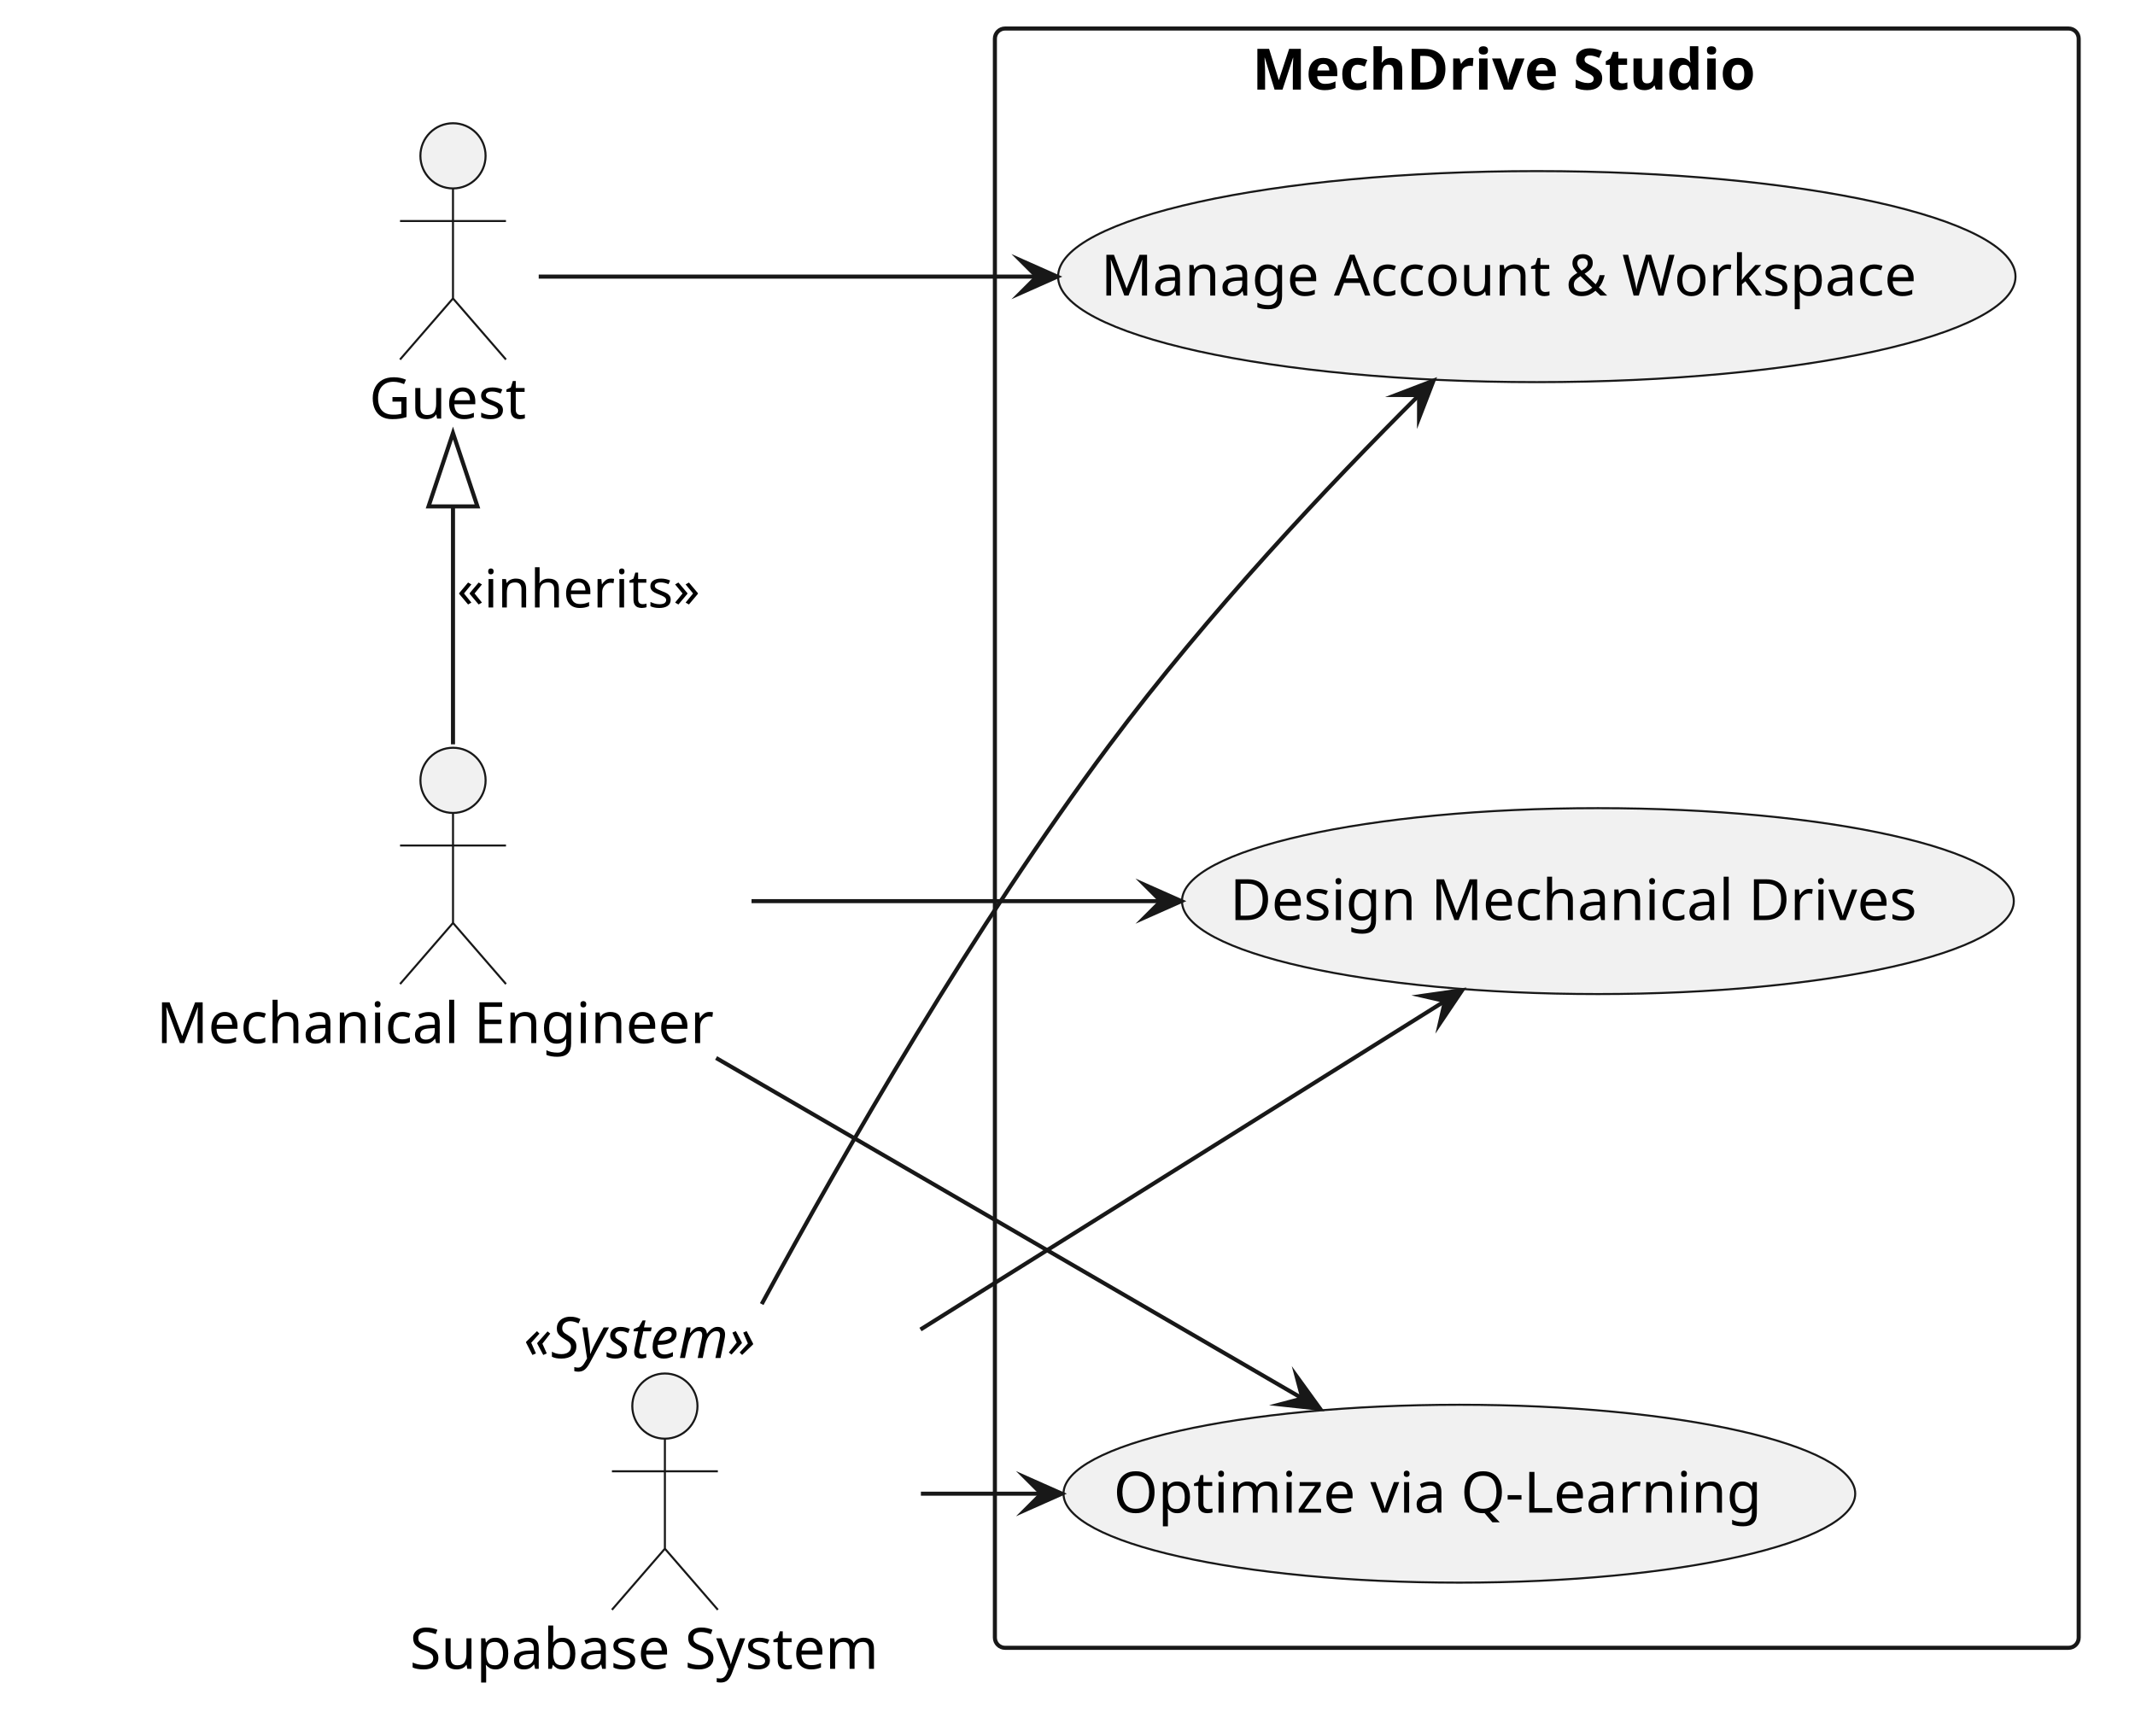
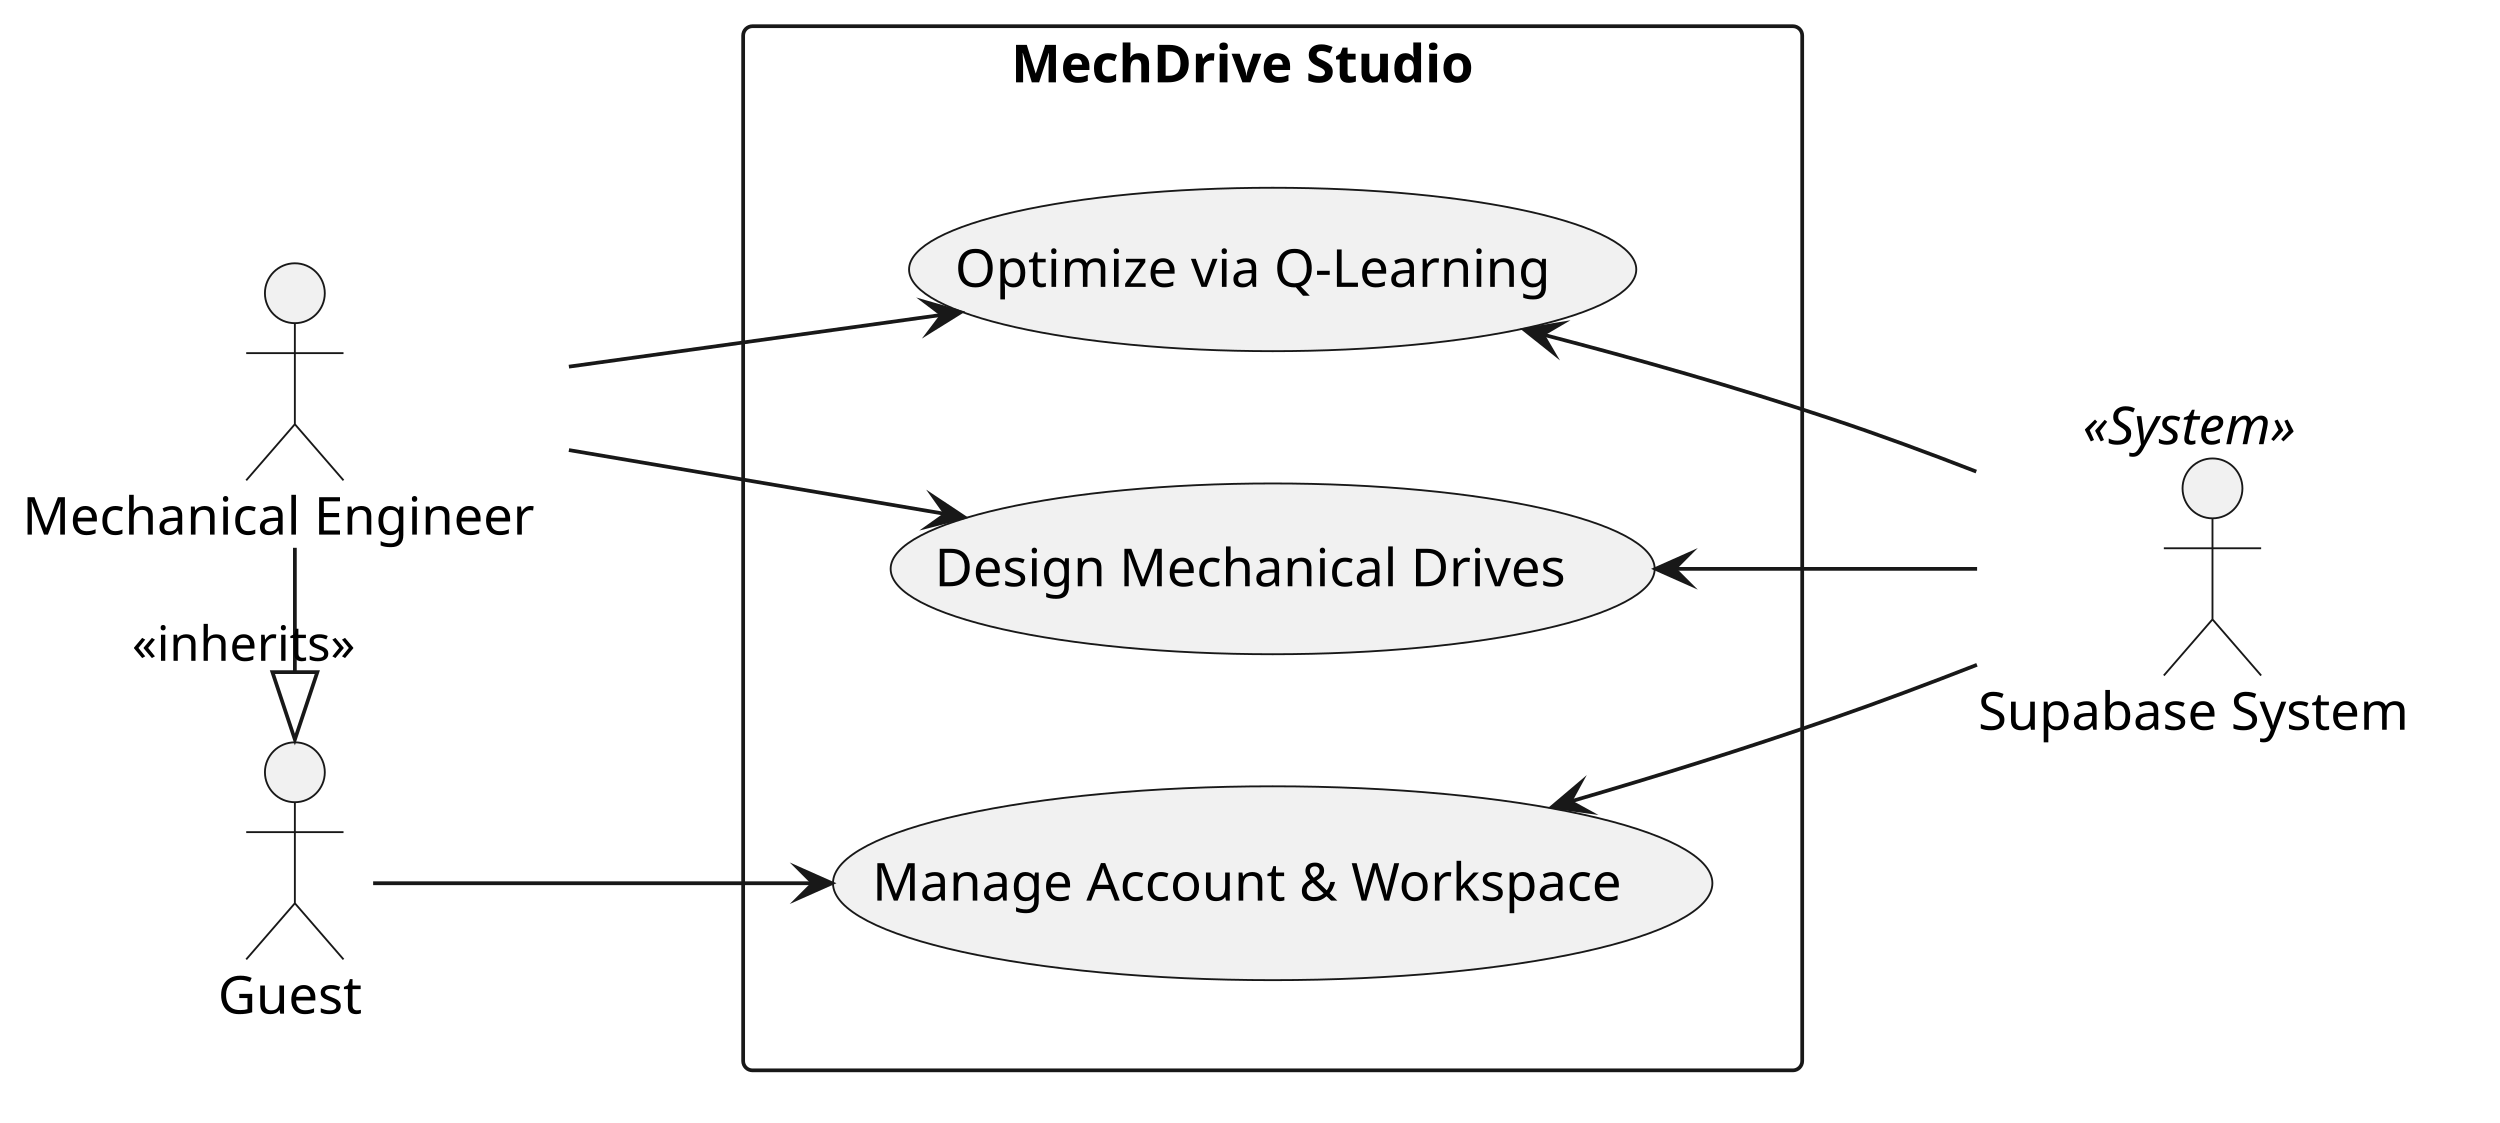
- <svg xmlns="http://www.w3.org/2000/svg" contentStyleType="text/css" data-diagram-type="DESCRIPTION" height="426px" preserveAspectRatio="none" style="width:524px;height:426px;background:#FFFFFF;" version="1.1" viewBox="0 0 524 426" width="524px" zoomAndPan="magnify">
+ <svg xmlns="http://www.w3.org/2000/svg" contentStyleType="text/css" data-diagram-type="DESCRIPTION" height="300px" preserveAspectRatio="none" style="width:668px;height:300px;background:#FFFFFF;" version="1.1" viewBox="0 0 668 300" width="668px" zoomAndPan="magnify">
  <defs />
  <g>
-     <g class="cluster" data-qualified-name="MechDrive Studio" data-source-line="10" id="ent0006">
-       <rect fill="none" height="397.47" rx="2.5" ry="2.5" style="stroke:#181818;stroke-width:1;" width="266" x="244.18" y="7" />
-       <text fill="#000000" font-family="sans-serif" font-size="14" font-weight="700" lengthAdjust="spacing" textLength="139.692" x="307.334" y="21.995">MechDrive Studio</text>
+     <g class="cluster" data-qualified-name="MechDrive Studio" data-source-line="11" id="ent0004">
+       <rect fill="none" height="279" rx="2.5" ry="2.5" style="stroke:#181818;stroke-width:1;" width="282.98" x="198.57" y="7" />
+       <text fill="#000000" font-family="sans-serif" font-size="14" font-weight="700" lengthAdjust="spacing" textLength="139.692" x="270.214" y="21.995">MechDrive Studio</text>
    </g>
-     <g class="entity" data-qualified-name="MechDrive Studio.UC1" data-source-line="11" id="ent0007">
-       <ellipse cx="377.181" cy="67.898" fill="#F1F1F1" rx="117.491" ry="25.898" style="stroke:#181818;stroke-width:0.5;" />
-       <text fill="#000000" font-family="sans-serif" font-size="14" lengthAdjust="spacing" textLength="213.992" x="270.185" y="72.547">Manage Account &amp; Workspace</text>
+     <g class="entity" data-qualified-name="MechDrive Studio.UC1" data-source-line="13" id="ent0005">
+       <ellipse cx="340.061" cy="235.998" fill="#F1F1F1" rx="117.491" ry="25.898" style="stroke:#181818;stroke-width:0.5;" />
+       <text fill="#000000" font-family="sans-serif" font-size="14" lengthAdjust="spacing" textLength="213.992" x="233.065" y="240.647">Manage Account &amp; Workspace</text>
    </g>
-     <g class="entity" data-qualified-name="MechDrive Studio.UC2" data-source-line="12" id="ent0008">
-       <ellipse cx="392.178" cy="221.185" fill="#F1F1F1" rx="102.078" ry="22.816" style="stroke:#181818;stroke-width:0.5;" />
-       <text fill="#000000" font-family="sans-serif" font-size="14" lengthAdjust="spacing" textLength="180.626" x="301.865" y="225.834">Design Mechanical Drives</text>
+     <g class="entity" data-qualified-name="MechDrive Studio.UC2" data-source-line="14" id="ent0006">
+       <ellipse cx="340.058" cy="151.995" fill="#F1F1F1" rx="102.078" ry="22.816" style="stroke:#181818;stroke-width:0.5;" />
+       <text fill="#000000" font-family="sans-serif" font-size="14" lengthAdjust="spacing" textLength="180.626" x="249.745" y="156.644">Design Mechanical Drives</text>
    </g>
-     <g class="entity" data-qualified-name="MechDrive Studio.UC3" data-source-line="13" id="ent0009">
-       <ellipse cx="358.176" cy="366.641" fill="#F1F1F1" rx="97.156" ry="21.831" style="stroke:#181818;stroke-width:0.5;" />
-       <text fill="#000000" font-family="sans-serif" font-size="14" lengthAdjust="spacing" textLength="169.77" x="273.291" y="371.29">Optimize via Q-Learning</text>
+     <g class="entity" data-qualified-name="MechDrive Studio.UC3" data-source-line="15" id="ent0007">
+       <ellipse cx="340.056" cy="72.001" fill="#F1F1F1" rx="97.156" ry="21.831" style="stroke:#181818;stroke-width:0.5;" />
+       <text fill="#000000" font-family="sans-serif" font-size="14" lengthAdjust="spacing" textLength="169.77" x="255.171" y="76.65">Optimize via Q-Learning</text>
    </g>
-     <g class="entity" data-qualified-name="guest" data-source-line="3" id="ent0001">
-       <ellipse cx="111.179" cy="38.25" fill="#F1F1F1" rx="8" ry="8" style="stroke:#181818;stroke-width:0.5;" />
-       <path d="M111.179,46.25 L111.179,73.25 M98.179,54.25 L124.179,54.25 M111.179,73.25 L98.179,88.25 M111.179,73.25 L124.179,88.25" fill="none" style="stroke:#181818;stroke-width:0.5;" />
-       <text fill="#000000" font-family="sans-serif" font-size="14" lengthAdjust="spacing" textLength="41.118" x="90.62" y="102.745">Guest</text>
+     <g class="entity" data-qualified-name="guest" data-source-line="5" id="ent0001">
+       <ellipse cx="78.789" cy="206.35" fill="#F1F1F1" rx="8" ry="8" style="stroke:#181818;stroke-width:0.5;" />
+       <path d="M78.789,214.35 L78.789,241.35 M65.789,222.35 L91.789,222.35 M78.789,241.35 L65.789,256.35 M78.789,241.35 L91.789,256.35" fill="none" style="stroke:#181818;stroke-width:0.5;" />
+       <text fill="#000000" font-family="sans-serif" font-size="14" lengthAdjust="spacing" textLength="41.118" x="58.23" y="270.845">Guest</text>
    </g>
-     <g class="entity" data-qualified-name="eng" data-source-line="4" id="ent0002">
-       <ellipse cx="111.186" cy="191.54" fill="#F1F1F1" rx="8" ry="8" style="stroke:#181818;stroke-width:0.5;" />
-       <path d="M111.186,199.54 L111.186,226.54 M98.186,207.54 L124.186,207.54 M111.186,226.54 L98.186,241.54 M111.186,226.54 L124.186,241.54" fill="none" style="stroke:#181818;stroke-width:0.5;" />
-       <text fill="#000000" font-family="sans-serif" font-size="14" lengthAdjust="spacing" textLength="145.571" x="38.4" y="256.035">Mechanical Engineer</text>
+     <g class="entity" data-qualified-name="eng" data-source-line="6" id="ent0002">
+       <ellipse cx="78.786" cy="78.35" fill="#F1F1F1" rx="8" ry="8" style="stroke:#181818;stroke-width:0.5;" />
+       <path d="M78.786,86.35 L78.786,113.35 M65.786,94.35 L91.786,94.35 M78.786,113.35 L65.786,128.35 M78.786,113.35 L91.786,128.35" fill="none" style="stroke:#181818;stroke-width:0.5;" />
+       <text fill="#000000" font-family="sans-serif" font-size="14" lengthAdjust="spacing" textLength="145.571" x="6" y="142.845">Mechanical Engineer</text>
    </g>
-     <g class="entity" data-qualified-name="supa" data-source-line="5" id="ent0003">
-       <ellipse cx="163.187" cy="345.137" fill="#F1F1F1" rx="8" ry="8" style="stroke:#181818;stroke-width:0.5;" />
-       <path d="M163.187,353.137 L163.187,380.137 M150.187,361.137 L176.187,361.137 M163.187,380.137 L150.187,395.137 M163.187,380.137 L176.187,395.137" fill="none" style="stroke:#181818;stroke-width:0.5;" />
-       <text fill="#000000" font-family="sans-serif" font-size="14" lengthAdjust="spacing" textLength="125.255" x="100.56" y="409.632">Supabase System</text>
-       <text fill="#000000" font-family="sans-serif" font-size="14" font-style="italic" lengthAdjust="spacing" textLength="69.337" x="128.519" y="333.335">«System»</text>
+     <g class="entity" data-qualified-name="supa" data-source-line="9" id="ent0003">
+       <ellipse cx="591.177" cy="130.497" fill="#F1F1F1" rx="8" ry="8" style="stroke:#181818;stroke-width:0.5;" />
+       <path d="M591.177,138.497 L591.177,165.497 M578.177,146.497 L604.177,146.497 M591.177,165.497 L578.177,180.497 M591.177,165.497 L604.177,180.497" fill="none" style="stroke:#181818;stroke-width:0.5;" />
+       <text fill="#000000" font-family="sans-serif" font-size="14" lengthAdjust="spacing" textLength="125.255" x="528.55" y="194.992">Supabase System</text>
+       <text fill="#000000" font-family="sans-serif" font-size="14" font-style="italic" lengthAdjust="spacing" textLength="69.337" x="556.509" y="118.695">«System»</text>
    </g>
-     <g class="link" data-entity-1="ent0001" data-entity-2="ent0002" data-link-type="extension" data-source-line="19" id="lnk12">
-       <path d="M111.18,124.3 C111.18,147.57 111.18,159.41 111.18,182.7" fill="none" id="guest-backto-eng" style="stroke:#181818;stroke-width:1;" />
-       <polygon fill="none" points="111.18,106.3,105.18,124.3,117.18,124.3,111.18,106.3" style="stroke:#181818;stroke-width:1;stroke-linejoin:miter;stroke-miterlimit:10;" />
-       <text fill="#000000" font-family="sans-serif" font-size="13" lengthAdjust="spacing" textLength="64.822" x="112.18" y="149.107">«inherits»</text>
+     <g class="link" data-entity-1="ent0001" data-entity-2="ent0002" data-link-type="extension" data-source-line="19" id="lnk8">
+       <path d="M78.79,179.6 C78.79,163.4 78.79,162.57 78.79,146.38" fill="none" id="guest-backto-eng" style="stroke:#181818;stroke-width:1;" />
+       <polygon fill="none" points="78.79,197.6,84.79,179.6,72.79,179.6,78.79,197.6" style="stroke:#181818;stroke-width:1;stroke-linejoin:miter;stroke-miterlimit:10;" />
+       <text fill="#000000" font-family="sans-serif" font-size="13" lengthAdjust="spacing" textLength="64.822" x="35.29" y="176.567">«inherits»</text>
    </g>
-     <g class="link" data-entity-1="ent0001" data-entity-2="ent0007" data-link-type="dependency" data-source-line="21" id="lnk13">
-       <path d="M132.22,67.9 C174.65,67.9 212.07,67.9 254.49,67.9" fill="none" id="guest-to-UC1" style="stroke:#181818;stroke-width:1;" />
-       <polygon fill="#181818" points="259.49,67.9,250.49,63.9,254.49,67.9,250.49,71.9,259.49,67.9" style="stroke:#181818;stroke-width:1;stroke-linejoin:miter;stroke-miterlimit:10;" />
+     <g class="link" data-entity-1="ent0001" data-entity-2="ent0005" data-link-type="dependency" data-source-line="21" id="lnk9">
+       <path d="M99.7,236 C126.26,236 170.4,236 217.27,236" fill="none" id="guest-to-UC1" style="stroke:#181818;stroke-width:1;" />
+       <polygon fill="#181818" points="222.27,236,213.27,232,217.27,236,213.27,240,222.27,236" style="stroke:#181818;stroke-width:1;stroke-linejoin:miter;stroke-miterlimit:10;" />
    </g>
-     <g class="link" data-entity-1="ent0002" data-entity-2="ent0008" data-link-type="dependency" data-source-line="22" id="lnk14">
-       <path d="M184.45,221.19 C219.61,221.19 249.78,221.19 284.94,221.19" fill="none" id="eng-to-UC2" style="stroke:#181818;stroke-width:1;" />
-       <polygon fill="#181818" points="289.94,221.19,280.94,217.19,284.94,221.19,280.94,225.19,289.94,221.19" style="stroke:#181818;stroke-width:1;stroke-linejoin:miter;stroke-miterlimit:10;" />
+     <g class="link" data-entity-1="ent0002" data-entity-2="ent0006" data-link-type="dependency" data-source-line="22" id="lnk10">
+       <path d="M152.01,120.26 C184.82,125.83 218.86,131.604 252.71,137.344" fill="none" id="eng-to-UC2" style="stroke:#181818;stroke-width:1;" />
+       <polygon fill="#181818" points="257.64,138.18,249.435,132.732,252.71,137.344,248.098,140.619,257.64,138.18" style="stroke:#181818;stroke-width:1;stroke-linejoin:miter;stroke-miterlimit:10;" />
    </g>
-     <g class="link" data-entity-1="ent0002" data-entity-2="ent0009" data-link-type="dependency" data-source-line="23" id="lnk15">
-       <path d="M175.76,259.69 C223.21,287.25 281.506,321.109 319.666,343.269" fill="none" id="eng-to-UC3" style="stroke:#181818;stroke-width:1;" />
-       <polygon fill="#181818" points="323.99,345.78,318.216,337.801,319.666,343.269,314.198,344.719,323.99,345.78" style="stroke:#181818;stroke-width:1;stroke-linejoin:miter;stroke-miterlimit:10;" />
+     <g class="link" data-entity-1="ent0002" data-entity-2="ent0007" data-link-type="dependency" data-source-line="23" id="lnk11">
+       <path d="M152.01,97.97 C184.52,93.46 218.127,88.788 251.757,84.118" fill="none" id="eng-to-UC3" style="stroke:#181818;stroke-width:1;" />
+       <polygon fill="#181818" points="256.71,83.43,247.245,80.706,251.757,84.118,248.346,88.63,256.71,83.43" style="stroke:#181818;stroke-width:1;stroke-linejoin:miter;stroke-miterlimit:10;" />
    </g>
-     <g class="link" data-entity-1="ent0007" data-entity-2="ent0003" data-link-type="dependency" data-source-line="25" id="lnk17">
-       <path d="M348.291,96.962 C325.971,119.232 296.82,150.02 272.18,183.04 C239.18,227.29 207.55,282.13 186.95,320.1" fill="none" id="UC1-backto-supa" style="stroke:#181818;stroke-width:1;" />
-       <polygon fill="#181818" points="351.83,93.43,342.634,96.955,348.291,96.962,348.284,102.618,351.83,93.43" style="stroke:#181818;stroke-width:1;stroke-linejoin:miter;stroke-miterlimit:10;" />
+     <g class="link" data-entity-1="ent0005" data-entity-2="ent0003" data-link-type="dependency" data-source-line="25" id="lnk12">
+       <path d="M419.539,214.186 C443.539,207.166 465.41,200.35 489.55,192 C502.17,187.63 515.52,182.61 528.24,177.64" fill="none" id="UC1-backto-supa" style="stroke:#181818;stroke-width:1;" />
+       <polygon fill="#181818" points="414.74,215.59,424.501,216.903,419.539,214.186,422.255,209.224,414.74,215.59" style="stroke:#181818;stroke-width:1;stroke-linejoin:miter;stroke-miterlimit:10;" />
    </g>
-     <g class="link" data-entity-1="ent0008" data-entity-2="ent0003" data-link-type="dependency" data-source-line="26" id="lnk19">
-       <path d="M354.643,245.705 C319.913,267.465 268.88,299.43 225.92,326.34" fill="none" id="UC2-backto-supa" style="stroke:#181818;stroke-width:1;" />
-       <polygon fill="#181818" points="358.88,243.05,349.13,244.439,354.643,245.705,353.377,251.218,358.88,243.05" style="stroke:#181818;stroke-width:1;stroke-linejoin:miter;stroke-miterlimit:10;" />
+     <g class="link" data-entity-1="ent0006" data-entity-2="ent0003" data-link-type="dependency" data-source-line="26" id="lnk13">
+       <path d="M447.39,152 C476.48,152 502.33,152 528.28,152" fill="none" id="UC2-backto-supa" style="stroke:#181818;stroke-width:1;" />
+       <polygon fill="#181818" points="442.39,152,451.39,156,447.39,152,451.39,148,442.39,152" style="stroke:#181818;stroke-width:1;stroke-linejoin:miter;stroke-miterlimit:10;" />
    </g>
-     <g class="link" data-entity-1="ent0009" data-entity-2="ent0003" data-link-type="dependency" data-source-line="27" id="lnk21">
-       <path d="M255.61,366.64 C244.08,366.64 237.55,366.64 226.02,366.64" fill="none" id="UC3-backto-supa" style="stroke:#181818;stroke-width:1;" />
-       <polygon fill="#181818" points="260.61,366.64,251.61,362.64,255.61,366.64,251.61,370.64,260.61,366.64" style="stroke:#181818;stroke-width:1;stroke-linejoin:miter;stroke-miterlimit:10;" />
+     <g class="link" data-entity-1="ent0007" data-entity-2="ent0003" data-link-type="dependency" data-source-line="27" id="lnk14">
+       <path d="M412.179,89.37 C438.029,96.1 462.95,103.16 489.55,112 C502.13,116.18 515.41,121.09 528.06,126.01" fill="none" id="UC3-backto-supa" style="stroke:#181818;stroke-width:1;" />
+       <polygon fill="#181818" points="407.34,88.11,415.042,94.249,412.179,89.37,417.058,86.507,407.34,88.11" style="stroke:#181818;stroke-width:1;stroke-linejoin:miter;stroke-miterlimit:10;" />
    </g>
  </g>
</svg>
